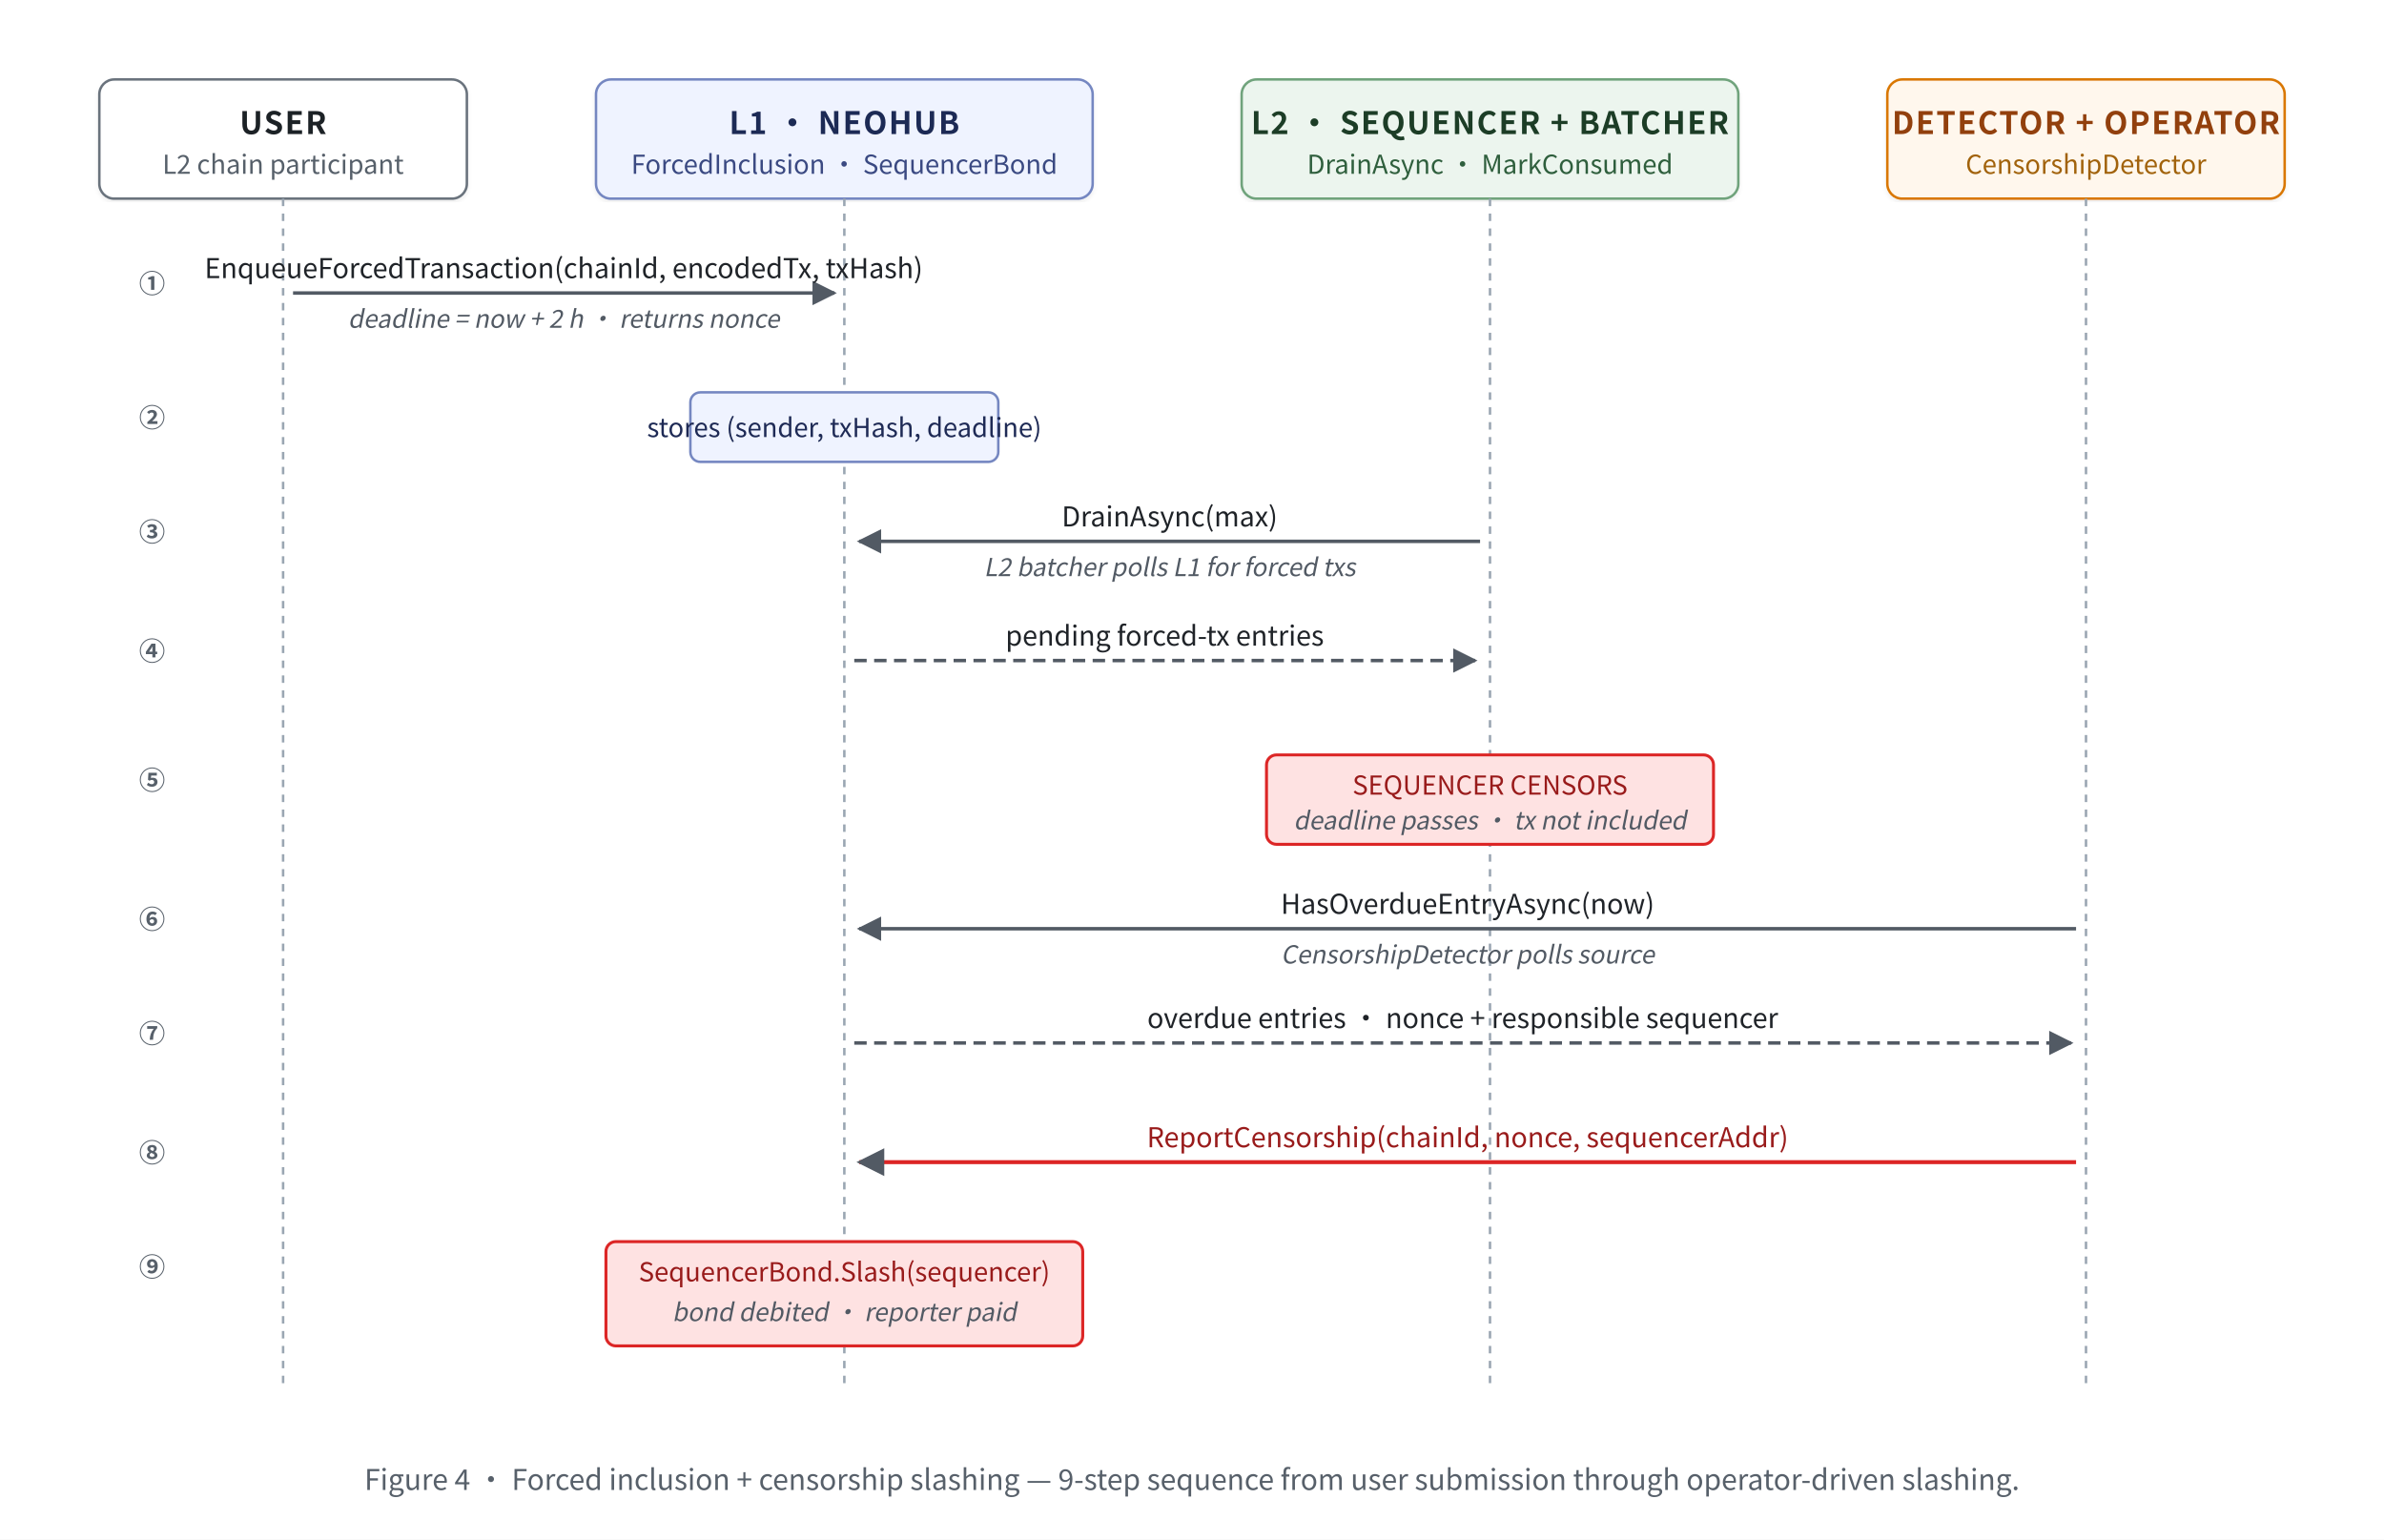
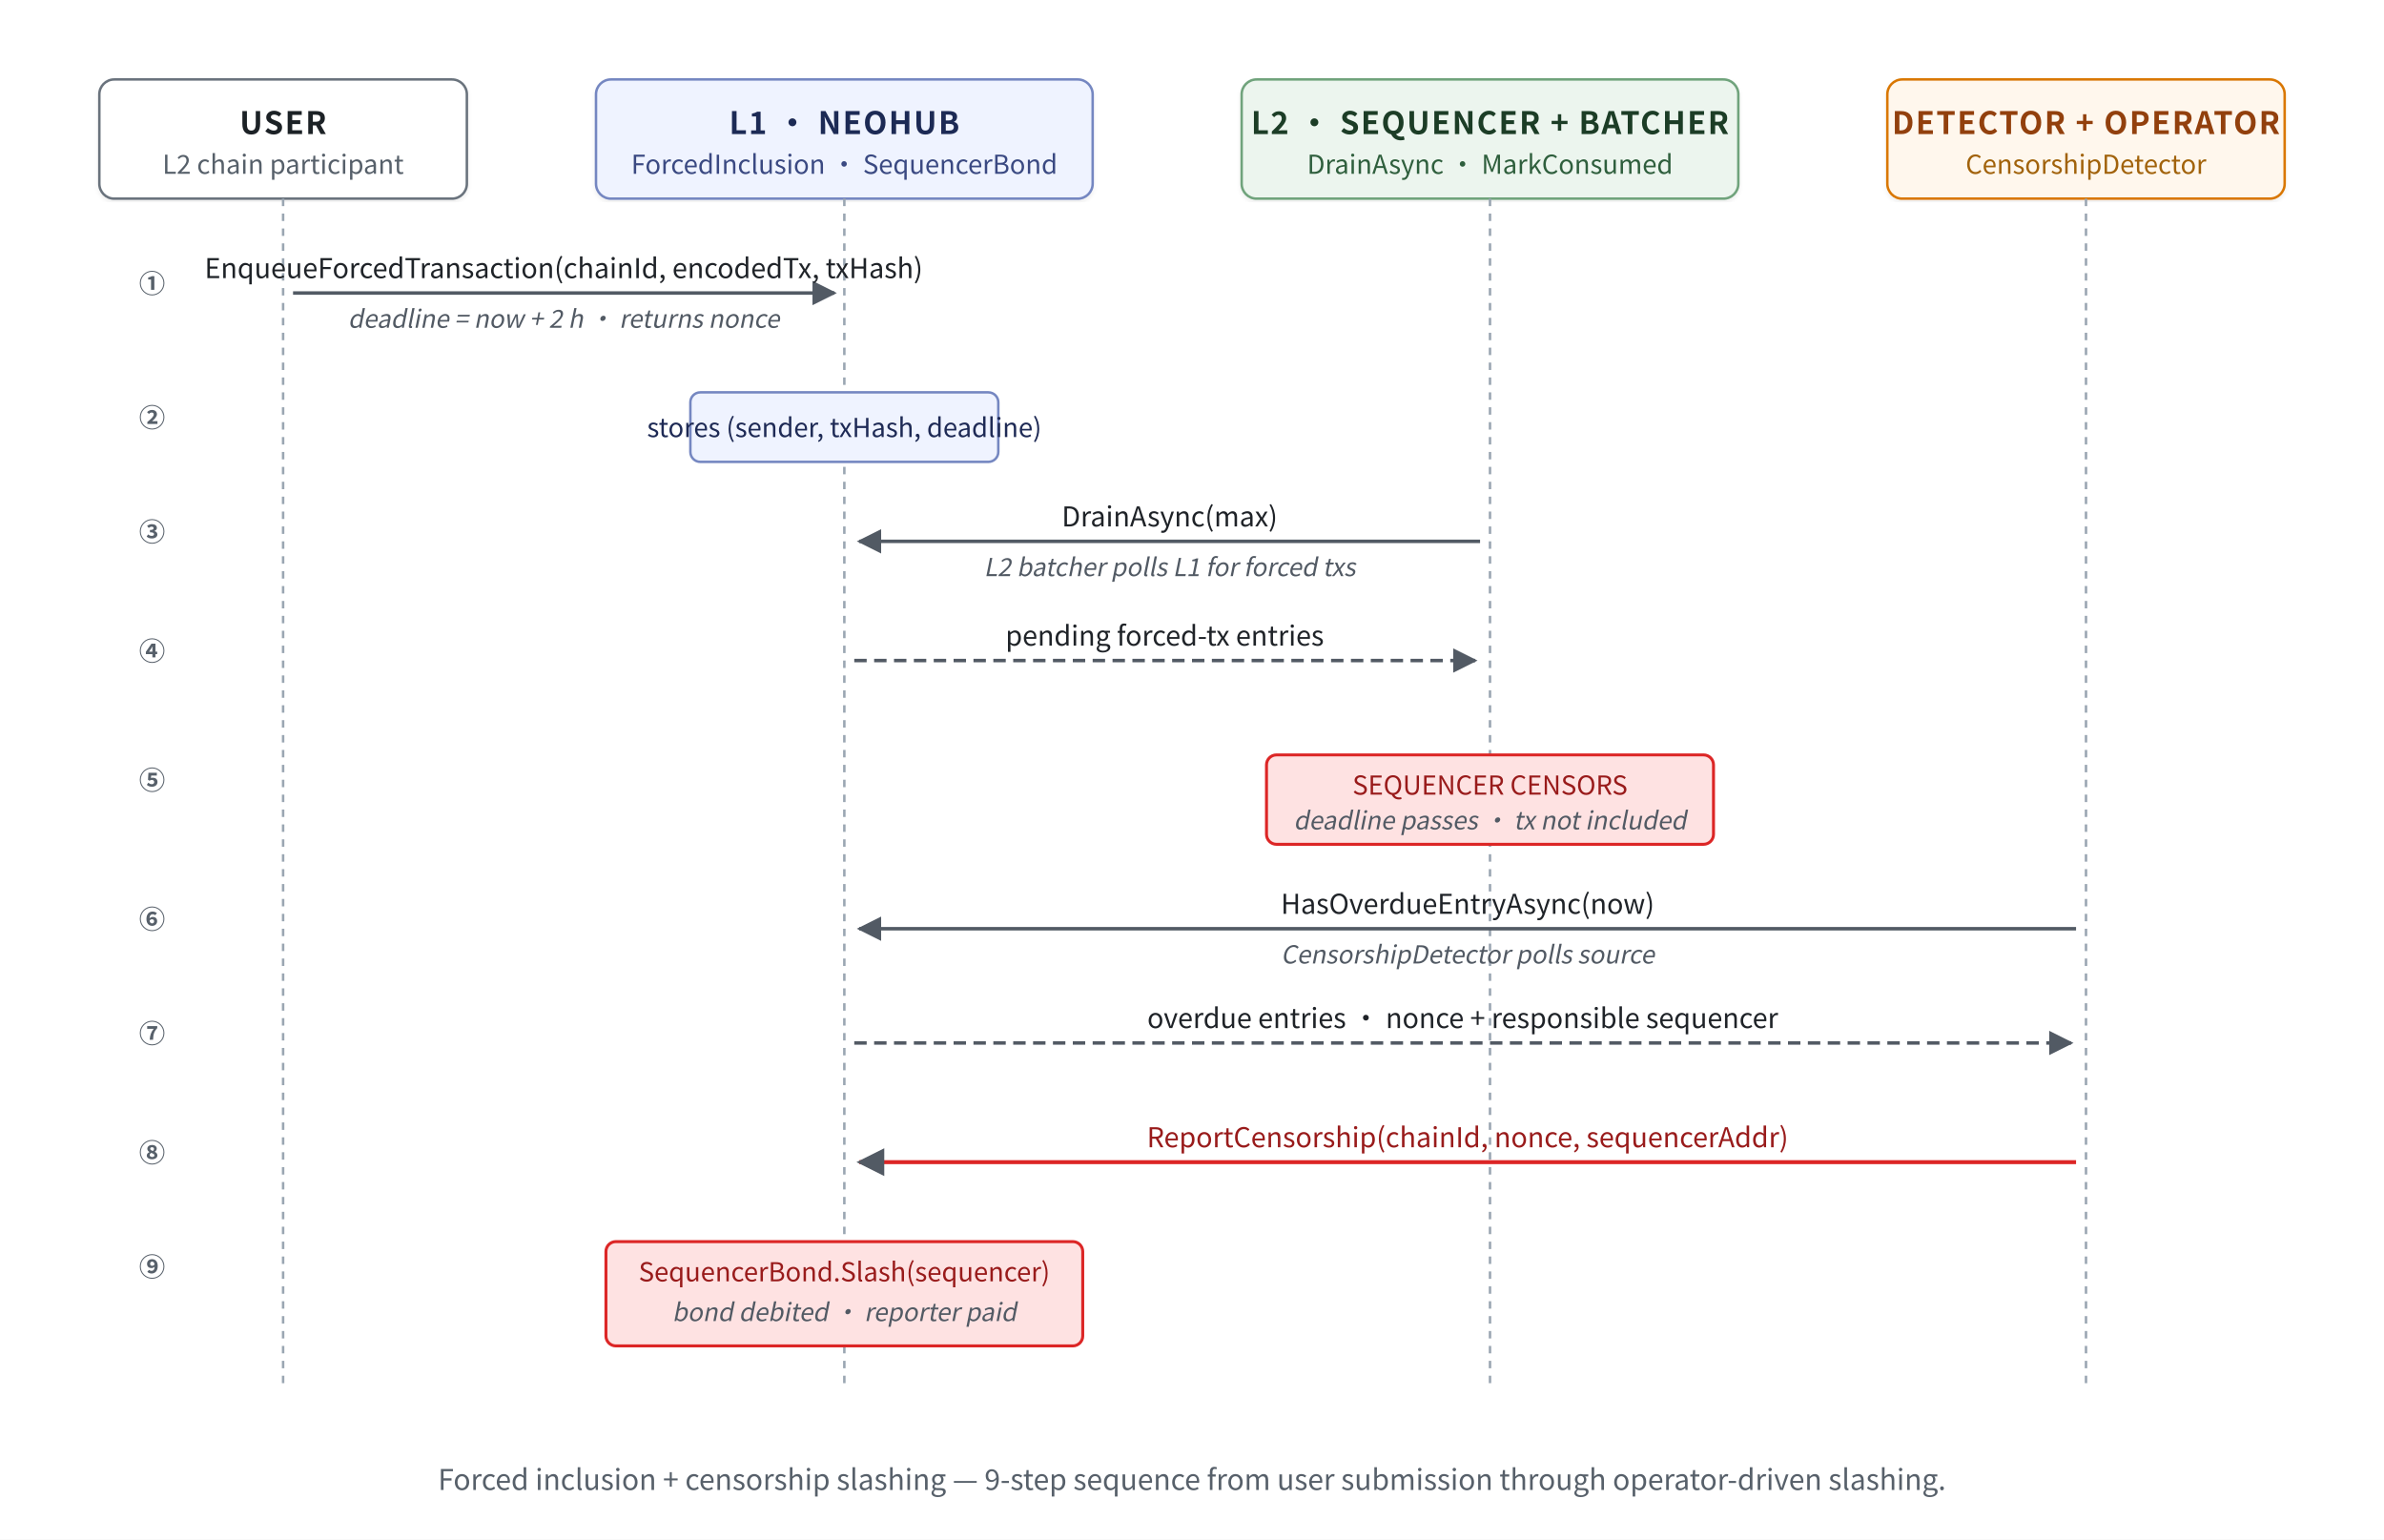
<svg xmlns="http://www.w3.org/2000/svg" viewBox="0 0 960 620" font-family="'Noto Sans CJK SC', -apple-system, BlinkMacSystemFont, 'Segoe UI', Helvetica, Arial, sans-serif" role="img" aria-labelledby="t4 d4">
  <defs>
    <marker id="ah4" viewBox="0 0 10 10" refX="9" refY="5" markerWidth="7" markerHeight="7" orient="auto">
      <path d="M0,0 L10,5 L0,10 Z" fill="#525a64" />
    </marker>
    <filter id="card4" x="-2%" y="-3%" width="104%" height="106%">
      <feDropShadow dx="0" dy="1" stdDeviation="0.9" flood-color="#000" flood-opacity="0.07" />
    </filter>
    <style>
      .actor-name  { font-size: 12.5px; font-weight: 700; letter-spacing: 0.6px; }
      .actor-sub   { font-size: 10.5px; }
      .msg-lbl     { font-size: 11px; font-weight: 500; }
      .msg-sub     { font-size: 10px; font-style: italic; fill: #525a64; }
      .step-num    { font-size: 10.5px; font-weight: 700; fill: #57606a; }
      .note-text   { font-size: 10.5px; }
      .caption     { font-size: 11.5px; fill: #57606a; }
    </style>
  </defs>
  <rect width="960" height="620" fill="#ffffff" />
  <g filter="url(#card4)">
    <rect x="40" y="32" width="148" height="48" rx="6" fill="#fff" stroke="#6a737d" />
    <text x="114" y="54" text-anchor="middle" class="actor-name" fill="#1f2328">USER</text>
    <text x="114" y="70" text-anchor="middle" class="actor-sub" fill="#57606a">L2 chain participant</text>
  </g>
  <g filter="url(#card4)">
    <rect x="240" y="32" width="200" height="48" rx="6" fill="#eff3ff" stroke="#7587c1" />
    <text x="340" y="54" text-anchor="middle" class="actor-name" fill="#1e2a55">L1 · NEOHUB</text>
    <text x="340" y="70" text-anchor="middle" class="actor-sub" fill="#3a4a82">ForcedInclusion · SequencerBond</text>
  </g>
  <g filter="url(#card4)">
    <rect x="500" y="32" width="200" height="48" rx="6" fill="#ecf5ee" stroke="#6fa37b" />
    <text x="600" y="54" text-anchor="middle" class="actor-name" fill="#1c3d27">L2 · SEQUENCER + BATCHER</text>
    <text x="600" y="70" text-anchor="middle" class="actor-sub" fill="#2f5e3c">DrainAsync · MarkConsumed</text>
  </g>
  <g filter="url(#card4)">
    <rect x="760" y="32" width="160" height="48" rx="6" fill="#fff7ed" stroke="#d97706" />
    <text x="840" y="54" text-anchor="middle" class="actor-name" fill="#92400e">DETECTOR + OPERATOR</text>
    <text x="840" y="70" text-anchor="middle" class="actor-sub" fill="#a16207">CensorshipDetector</text>
  </g>
  <line x1="114" y1="80" x2="114" y2="560" stroke="#9aa6b2" stroke-width="1" stroke-dasharray="3 3" />
  <line x1="340" y1="80" x2="340" y2="560" stroke="#9aa6b2" stroke-width="1" stroke-dasharray="3 3" />
  <line x1="600" y1="80" x2="600" y2="560" stroke="#9aa6b2" stroke-width="1" stroke-dasharray="3 3" />
  <line x1="840" y1="80" x2="840" y2="560" stroke="#9aa6b2" stroke-width="1" stroke-dasharray="3 3" />
  <text x="56" y="118" class="step-num">①</text>
  <line x1="118" y1="118" x2="336" y2="118" stroke="#525a64" stroke-width="1.4" marker-end="url(#ah4)" />
  <text x="227" y="112" text-anchor="middle" class="msg-lbl" fill="#1f2328">EnqueueForcedTransaction(chainId, encodedTx, txHash)</text>
  <text x="227" y="132" text-anchor="middle" class="msg-sub">deadline = now + 2 h · returns nonce</text>
  <text x="56" y="172" class="step-num">②</text>
  <rect x="278" y="158" width="124" height="28" rx="4" fill="#eff3ff" stroke="#7587c1" stroke-width="1" />
  <text x="340" y="176" text-anchor="middle" class="note-text" fill="#1e2a55">stores (sender, txHash, deadline)</text>
  <text x="56" y="218" class="step-num">③</text>
  <line x1="596" y1="218" x2="346" y2="218" stroke="#525a64" stroke-width="1.4" marker-end="url(#ah4)" />
  <text x="471" y="212" text-anchor="middle" class="msg-lbl" fill="#1f2328">DrainAsync(max)</text>
  <text x="471" y="232" text-anchor="middle" class="msg-sub">L2 batcher polls L1 for forced txs</text>
  <text x="56" y="266" class="step-num">④</text>
  <line x1="344" y1="266" x2="594" y2="266" stroke="#525a64" stroke-width="1.4" stroke-dasharray="5 3" marker-end="url(#ah4)" />
  <text x="469" y="260" text-anchor="middle" class="msg-lbl" fill="#1f2328">pending forced-tx entries</text>
  <text x="56" y="318" class="step-num">⑤</text>
  <rect x="510" y="304" width="180" height="36" rx="4" fill="#fee2e2" stroke="#dc2626" stroke-width="1.2" />
  <text x="600" y="320" text-anchor="middle" class="note-text" fill="#991b1b">SEQUENCER CENSORS</text>
  <text x="600" y="334" text-anchor="middle" class="msg-sub" fill="#991b1b">deadline passes · tx not included</text>
  <text x="56" y="374" class="step-num">⑥</text>
  <line x1="836" y1="374" x2="346" y2="374" stroke="#525a64" stroke-width="1.4" marker-end="url(#ah4)" />
  <text x="591" y="368" text-anchor="middle" class="msg-lbl" fill="#1f2328">HasOverdueEntryAsync(now)</text>
  <text x="591" y="388" text-anchor="middle" class="msg-sub">CensorshipDetector polls source</text>
  <text x="56" y="420" class="step-num">⑦</text>
  <line x1="344" y1="420" x2="834" y2="420" stroke="#525a64" stroke-width="1.4" stroke-dasharray="5 3" marker-end="url(#ah4)" />
  <text x="589" y="414" text-anchor="middle" class="msg-lbl" fill="#1f2328">overdue entries · nonce + responsible sequencer</text>
  <text x="56" y="468" class="step-num">⑧</text>
  <line x1="836" y1="468" x2="346" y2="468" stroke="#dc2626" stroke-width="1.6" marker-end="url(#ah4)" />
  <text x="591" y="462" text-anchor="middle" class="msg-lbl" fill="#991b1b">ReportCensorship(chainId, nonce, sequencerAddr)</text>
  <text x="56" y="514" class="step-num">⑨</text>
  <rect x="244" y="500" width="192" height="42" rx="4" fill="#fee2e2" stroke="#dc2626" stroke-width="1.2" />
  <text x="340" y="516" text-anchor="middle" class="note-text" fill="#991b1b">SequencerBond.Slash(sequencer)</text>
  <text x="340" y="532" text-anchor="middle" class="msg-sub" fill="#991b1b">bond debited · reporter paid</text>
-   <text x="480" y="600" text-anchor="middle" class="caption">Figure 4 · Forced inclusion + censorship slashing — 9-step sequence from user submission through operator-driven slashing.</text>
+   <text x="480" y="600" text-anchor="middle" class="caption">Forced inclusion + censorship slashing — 9-step sequence from user submission through operator-driven slashing.</text>
</svg>
